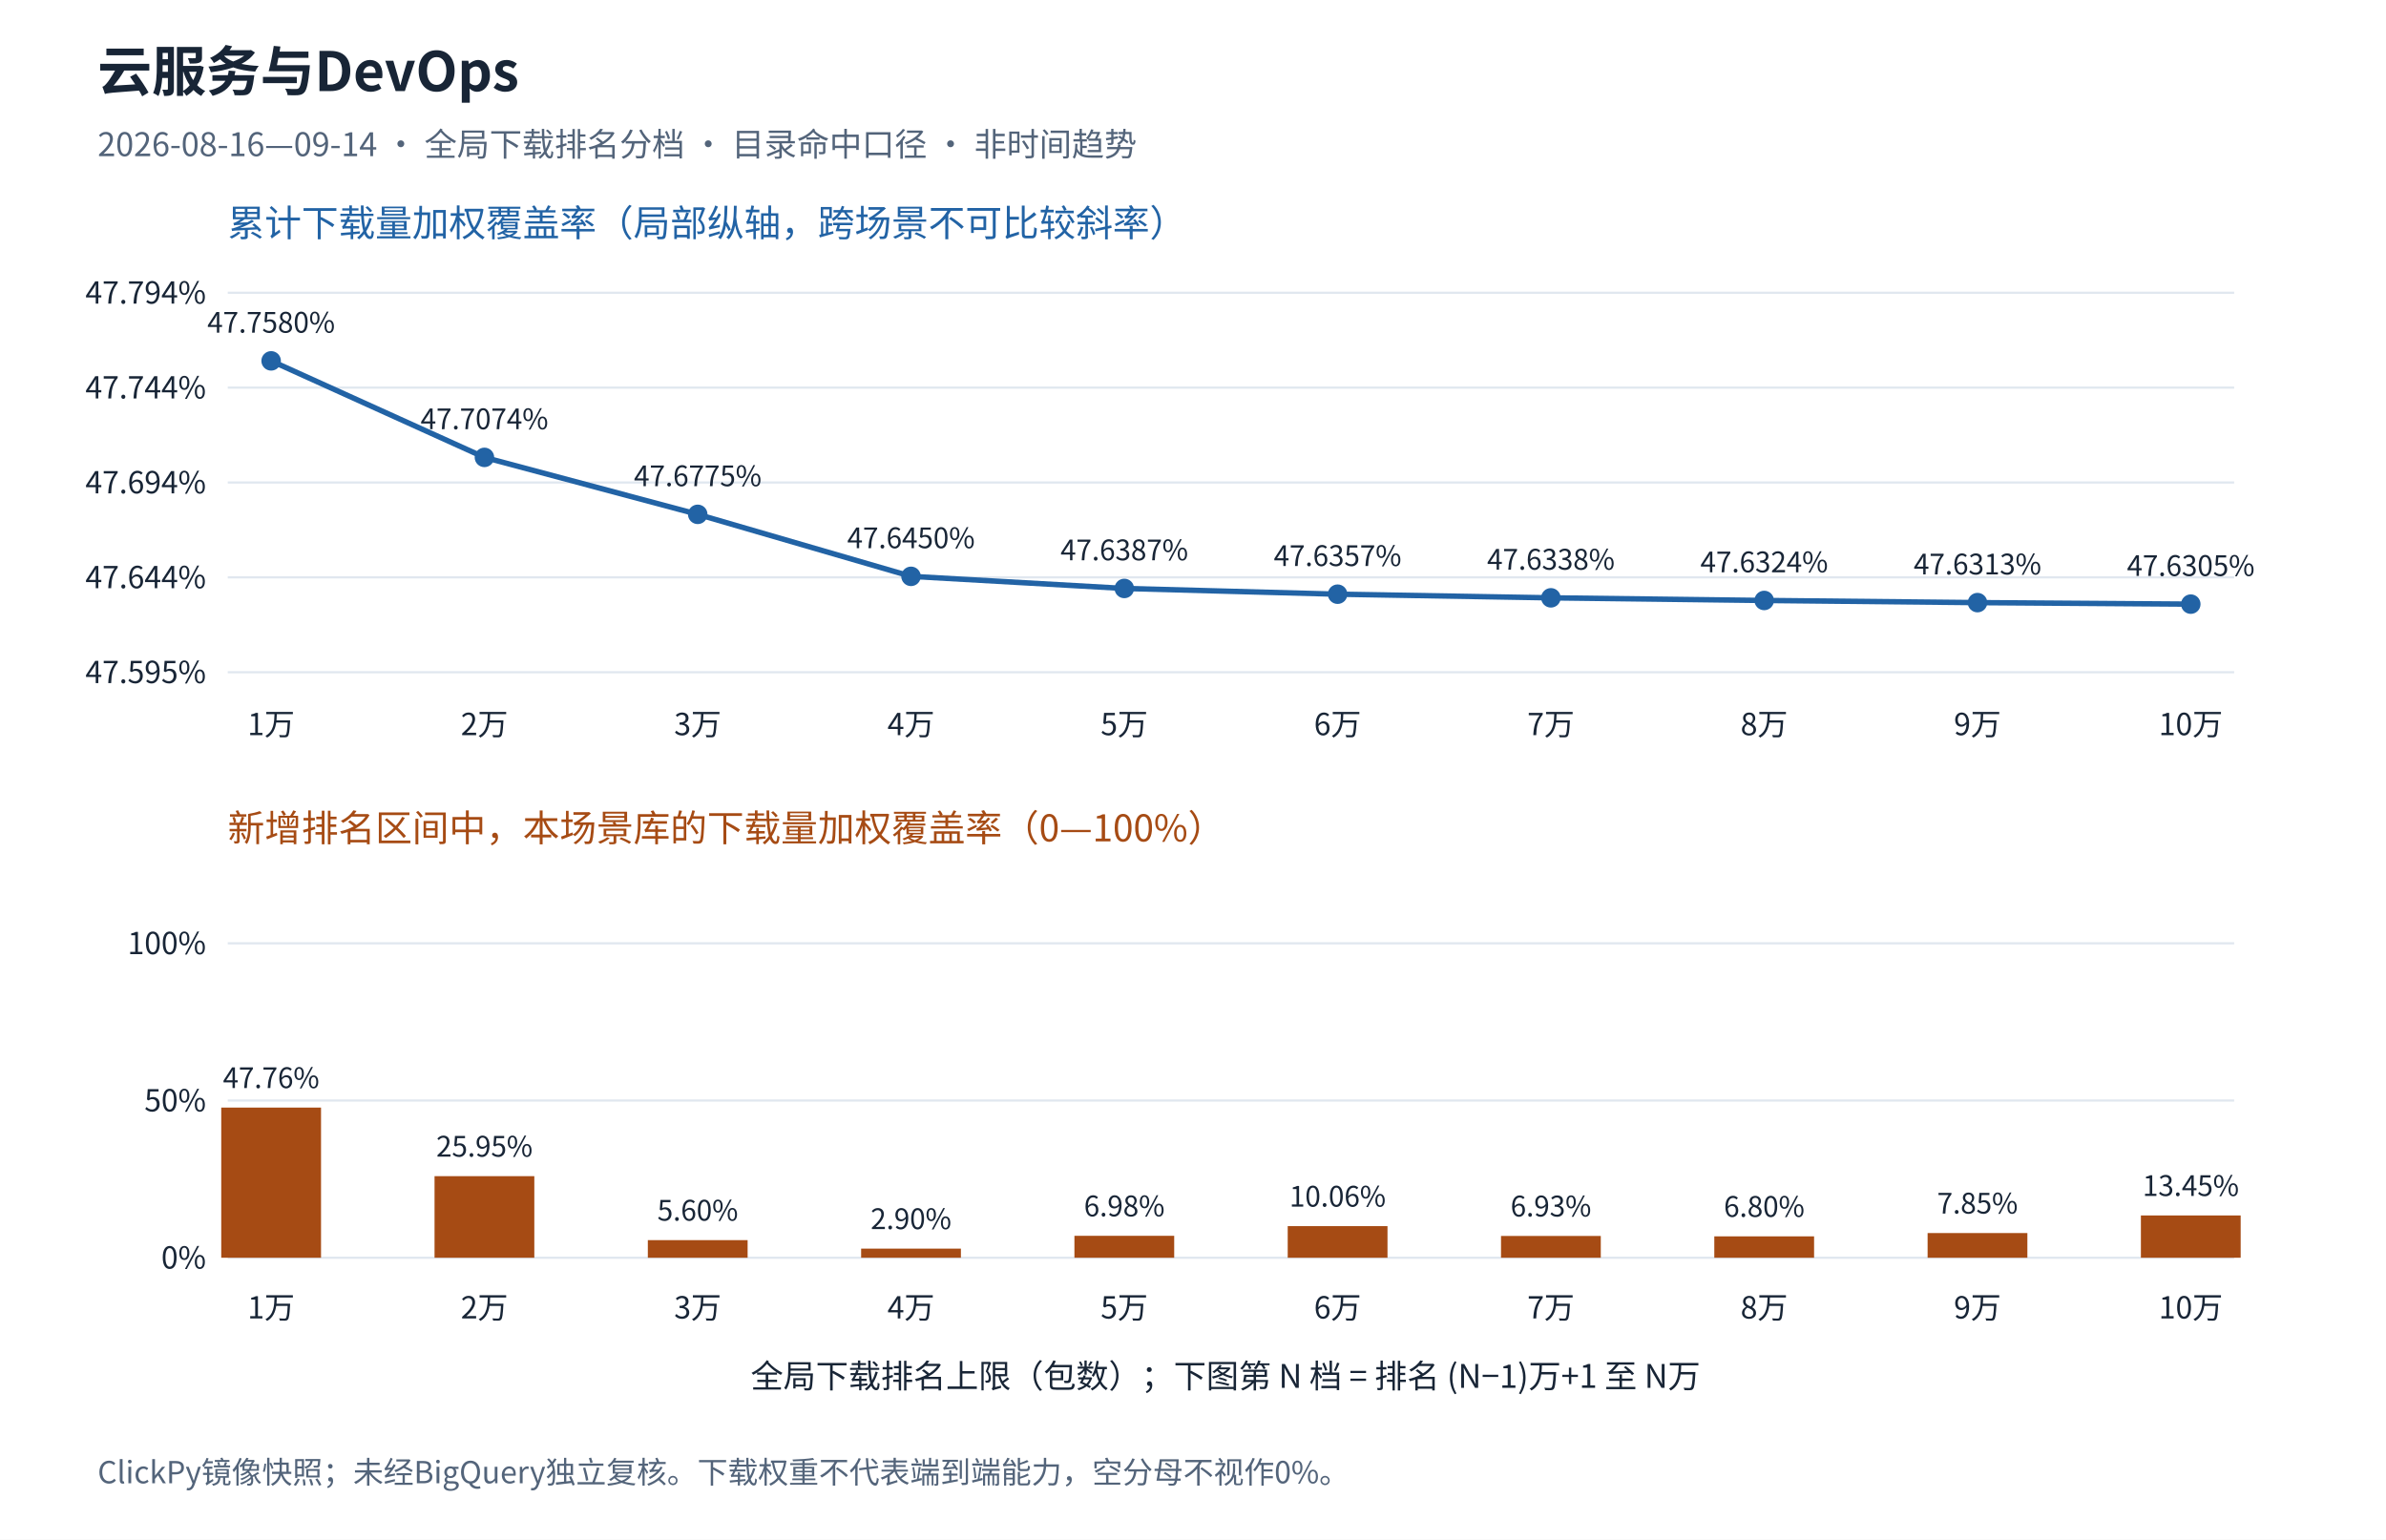
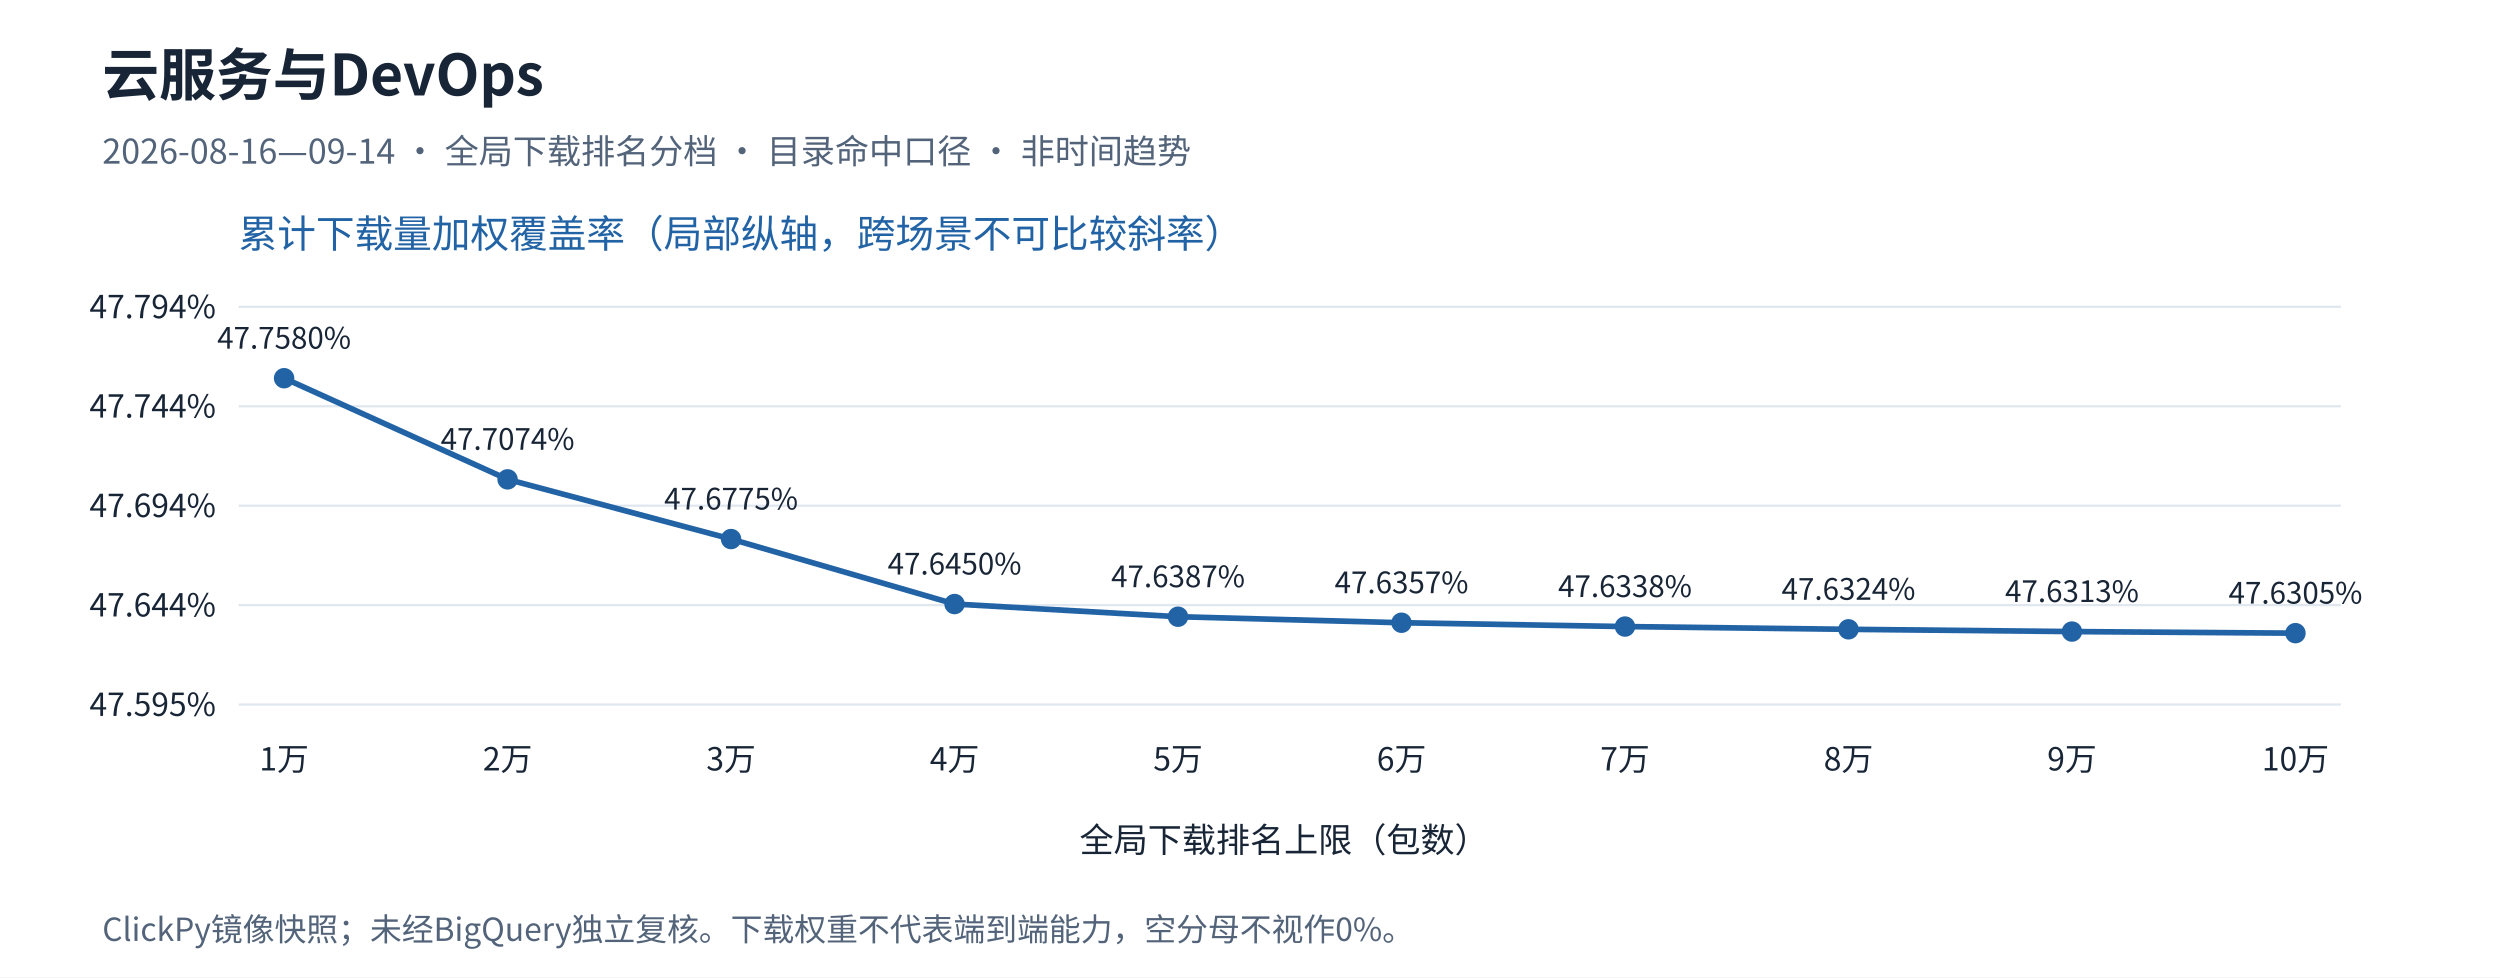
- <svg xmlns="http://www.w3.org/2000/svg" width="1100" height="710" viewBox="0 0 1100 710" role="img" aria-labelledby="title desc">
-   <rect width="1100" height="710" fill="white" />
+ <svg xmlns="http://www.w3.org/2000/svg" width="1100" height="430" viewBox="0 0 1100 430" role="img" aria-labelledby="title desc">
+   <rect width="1100" height="430" fill="white" />
  <g font-family="Microsoft YaHei, Noto Sans CJK SC, sans-serif" fill="#182536">
    <text x="45" y="42" font-size="25" font-weight="700">云服务与DevOps</text>
    <text x="45" y="72" font-size="15" fill="#53647a">2026-08-16—09-14 · 全局下载排名分档 · 目录命中口径 · 非时间趋势</text>
    <text x="105" y="109" font-size="17" fill="#2263a5">累计下载量加权覆盖率（局部纵轴，跨场景不可比较斜率）</text>
    <path d="M105,310H1030" stroke="#e0e7ef" />
    <text x="95" y="315" text-anchor="end" font-size="14">47.595%</text>
    <path d="M105,266.25H1030" stroke="#e0e7ef" />
    <text x="95" y="271.25" text-anchor="end" font-size="14">47.644%</text>
    <path d="M105,222.5H1030" stroke="#e0e7ef" />
    <text x="95" y="227.5" text-anchor="end" font-size="14">47.694%</text>
    <path d="M105,178.75H1030" stroke="#e0e7ef" />
    <text x="95" y="183.75" text-anchor="end" font-size="14">47.744%</text>
    <path d="M105,135H1030" stroke="#e0e7ef" />
    <text x="95" y="140" text-anchor="end" font-size="14">47.794%</text>
    <polyline points="125,166.41 223.333,210.92 321.667,237.186 420,265.78 518.333,271.361 616.667,274.009 715,275.686 813.333,276.899 911.667,277.892 1010,278.59" fill="none" stroke="#2263a5" stroke-width="2.5" />
    <circle cx="125" cy="166.41" r="4.5" fill="#2263a5" />
    <text x="125" y="153.41" text-anchor="middle" font-size="13">47.7580%</text>
    <circle cx="223.333" cy="210.92" r="4.5" fill="#2263a5" />
    <text x="223.333" y="197.92" text-anchor="middle" font-size="13">47.7074%</text>
    <circle cx="321.667" cy="237.186" r="4.5" fill="#2263a5" />
    <text x="321.667" y="224.186" text-anchor="middle" font-size="13">47.6775%</text>
    <circle cx="420" cy="265.78" r="4.5" fill="#2263a5" />
    <text x="420" y="252.78" text-anchor="middle" font-size="13">47.6450%</text>
    <circle cx="518.333" cy="271.361" r="4.5" fill="#2263a5" />
    <text x="518.333" y="258.361" text-anchor="middle" font-size="13">47.6387%</text>
    <circle cx="616.667" cy="274.009" r="4.5" fill="#2263a5" />
    <text x="616.667" y="261.009" text-anchor="middle" font-size="13">47.6357%</text>
    <circle cx="715" cy="275.686" r="4.5" fill="#2263a5" />
    <text x="715" y="262.686" text-anchor="middle" font-size="13">47.6338%</text>
    <circle cx="813.333" cy="276.899" r="4.5" fill="#2263a5" />
    <text x="813.333" y="263.899" text-anchor="middle" font-size="13">47.6324%</text>
    <circle cx="911.667" cy="277.892" r="4.5" fill="#2263a5" />
    <text x="911.667" y="264.892" text-anchor="middle" font-size="13">47.6313%</text>
    <circle cx="1010" cy="278.59" r="4.5" fill="#2263a5" />
    <text x="1010" y="265.59" text-anchor="middle" font-size="13">47.6305%</text>
-     <text x="105" y="388" font-size="17" fill="#a64b14">新增排名区间中，本场景库的下载量加权覆盖率（0—100%）</text>
-     <path d="M105,580H1030" stroke="#e0e7ef" />
-     <text x="95" y="585" text-anchor="end" font-size="14">0%</text>
-     <path d="M105,507.5H1030" stroke="#e0e7ef" />
-     <text x="95" y="512.5" text-anchor="end" font-size="14">50%</text>
-     <path d="M105,435H1030" stroke="#e0e7ef" />
-     <text x="95" y="440" text-anchor="end" font-size="14">100%</text>
-     <rect x="102" y="510.751" width="46" height="69.249" fill="#a64b14" />
-     <text x="125" y="501.751" text-anchor="middle" font-size="13">47.76%</text>
-     <text x="125" y="608" text-anchor="middle" font-size="14">1万</text>
    <text x="125" y="339" text-anchor="middle" font-size="14">1万</text>
-     <rect x="200.333" y="542.377" width="46" height="37.623" fill="#a64b14" />
-     <text x="223.333" y="533.377" text-anchor="middle" font-size="13">25.95%</text>
-     <text x="223.333" y="608" text-anchor="middle" font-size="14">2万</text>
    <text x="223.333" y="339" text-anchor="middle" font-size="14">2万</text>
-     <rect x="298.667" y="571.879" width="46" height="8.121" fill="#a64b14" />
-     <text x="321.667" y="562.879" text-anchor="middle" font-size="13">5.60%</text>
-     <text x="321.667" y="608" text-anchor="middle" font-size="14">3万</text>
    <text x="321.667" y="339" text-anchor="middle" font-size="14">3万</text>
-     <rect x="397" y="575.792" width="46" height="4.208" fill="#a64b14" />
-     <text x="420" y="566.792" text-anchor="middle" font-size="13">2.90%</text>
-     <text x="420" y="608" text-anchor="middle" font-size="14">4万</text>
    <text x="420" y="339" text-anchor="middle" font-size="14">4万</text>
-     <rect x="495.333" y="569.884" width="46" height="10.116" fill="#a64b14" />
-     <text x="518.333" y="560.884" text-anchor="middle" font-size="13">6.98%</text>
-     <text x="518.333" y="608" text-anchor="middle" font-size="14">5万</text>
    <text x="518.333" y="339" text-anchor="middle" font-size="14">5万</text>
-     <rect x="593.667" y="565.419" width="46" height="14.581" fill="#a64b14" />
-     <text x="616.667" y="556.419" text-anchor="middle" font-size="13">10.06%</text>
-     <text x="616.667" y="608" text-anchor="middle" font-size="14">6万</text>
    <text x="616.667" y="339" text-anchor="middle" font-size="14">6万</text>
-     <rect x="692" y="569.953" width="46" height="10.047" fill="#a64b14" />
-     <text x="715" y="560.953" text-anchor="middle" font-size="13">6.93%</text>
-     <text x="715" y="608" text-anchor="middle" font-size="14">7万</text>
    <text x="715" y="339" text-anchor="middle" font-size="14">7万</text>
-     <rect x="790.333" y="570.135" width="46" height="9.865" fill="#a64b14" />
-     <text x="813.333" y="561.135" text-anchor="middle" font-size="13">6.80%</text>
-     <text x="813.333" y="608" text-anchor="middle" font-size="14">8万</text>
    <text x="813.333" y="339" text-anchor="middle" font-size="14">8万</text>
-     <rect x="888.667" y="568.613" width="46" height="11.387" fill="#a64b14" />
-     <text x="911.667" y="559.613" text-anchor="middle" font-size="13">7.85%</text>
-     <text x="911.667" y="608" text-anchor="middle" font-size="14">9万</text>
    <text x="911.667" y="339" text-anchor="middle" font-size="14">9万</text>
-     <rect x="987" y="560.496" width="46" height="19.504" fill="#a64b14" />
-     <text x="1010" y="551.496" text-anchor="middle" font-size="13">13.45%</text>
-     <text x="1010" y="608" text-anchor="middle" font-size="14">10万</text>
    <text x="1010" y="339" text-anchor="middle" font-size="14">10万</text>
-     <text x="565" y="640" text-anchor="middle" font-size="15">全局下载排名上限（包数）；下图第 N 档 = 排名 (N−1)万+1 至 N万</text>
-     <text x="45" y="684" font-size="14" fill="#53647a">ClickPy镜像快照；未经BigQuery独立复核。下载权重不代表端到端能力，空分母不视作0%。</text>
+     <text x="565" y="375" text-anchor="middle" font-size="15">全局下载排名上限（包数）</text>
+     <text x="45" y="414" font-size="14" fill="#53647a">ClickPy镜像快照；未经BigQuery独立复核。下载权重不代表端到端能力，空分母不视作0%。</text>
  </g>
</svg>
